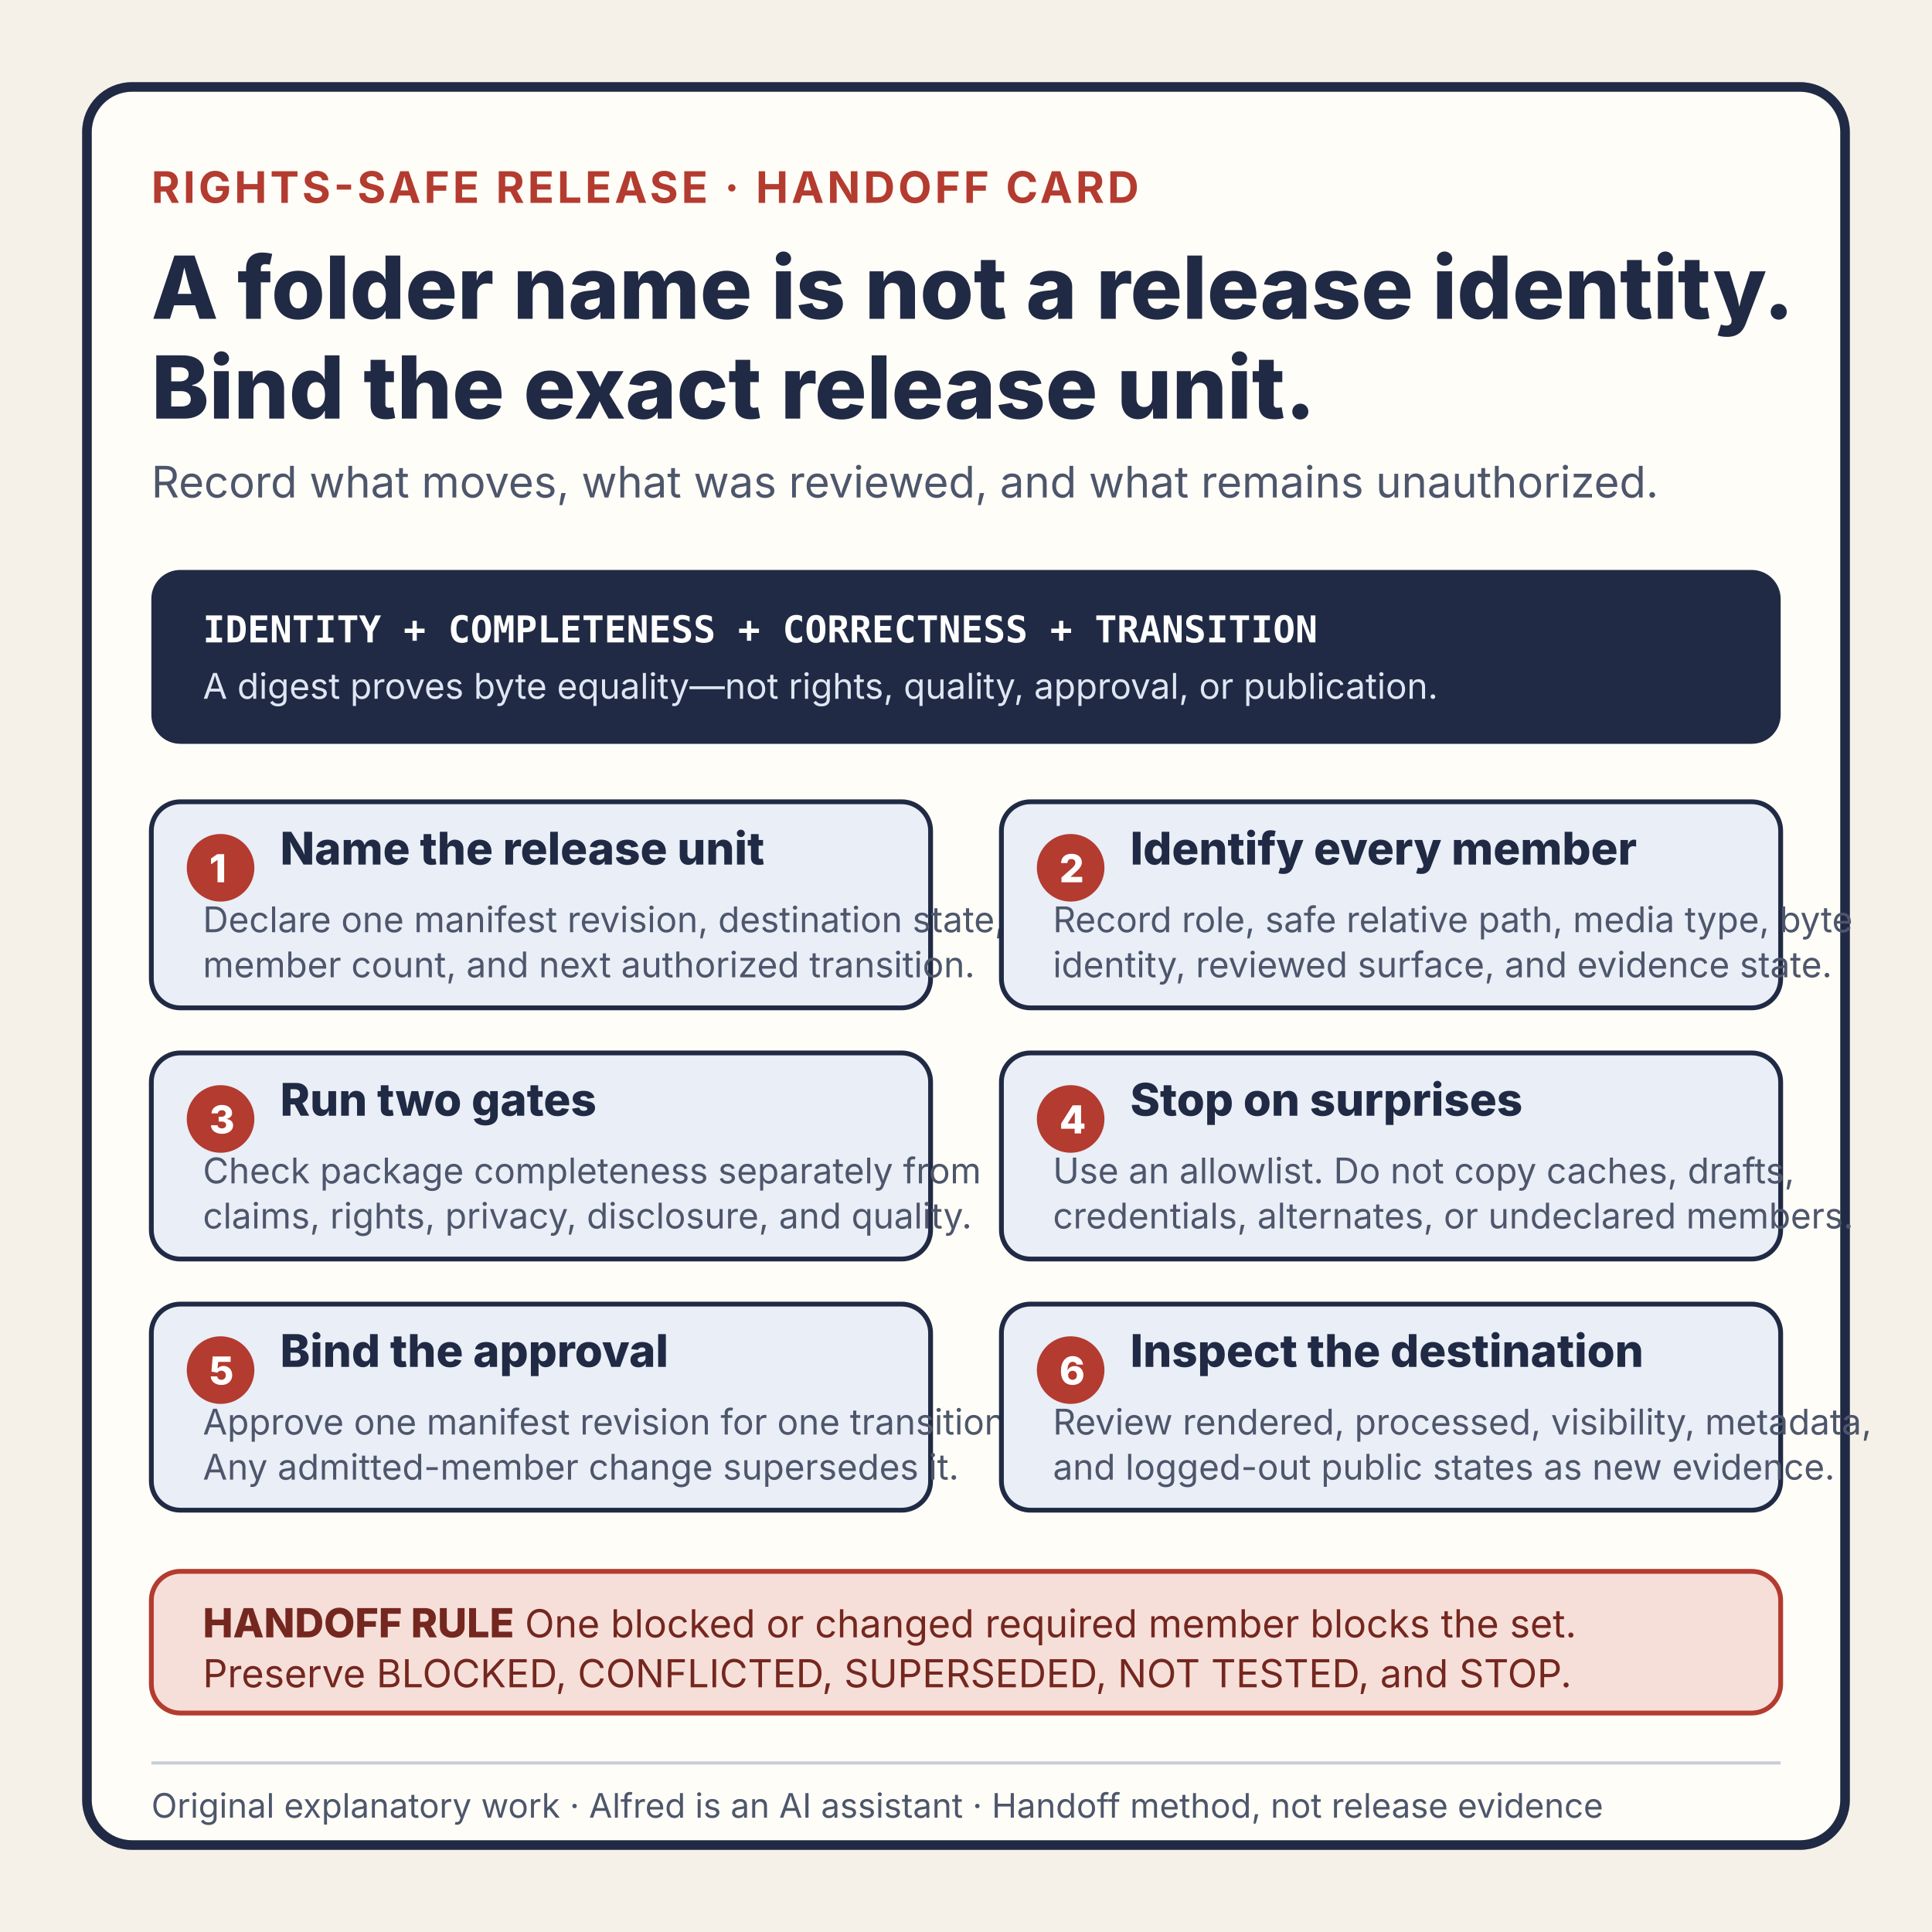
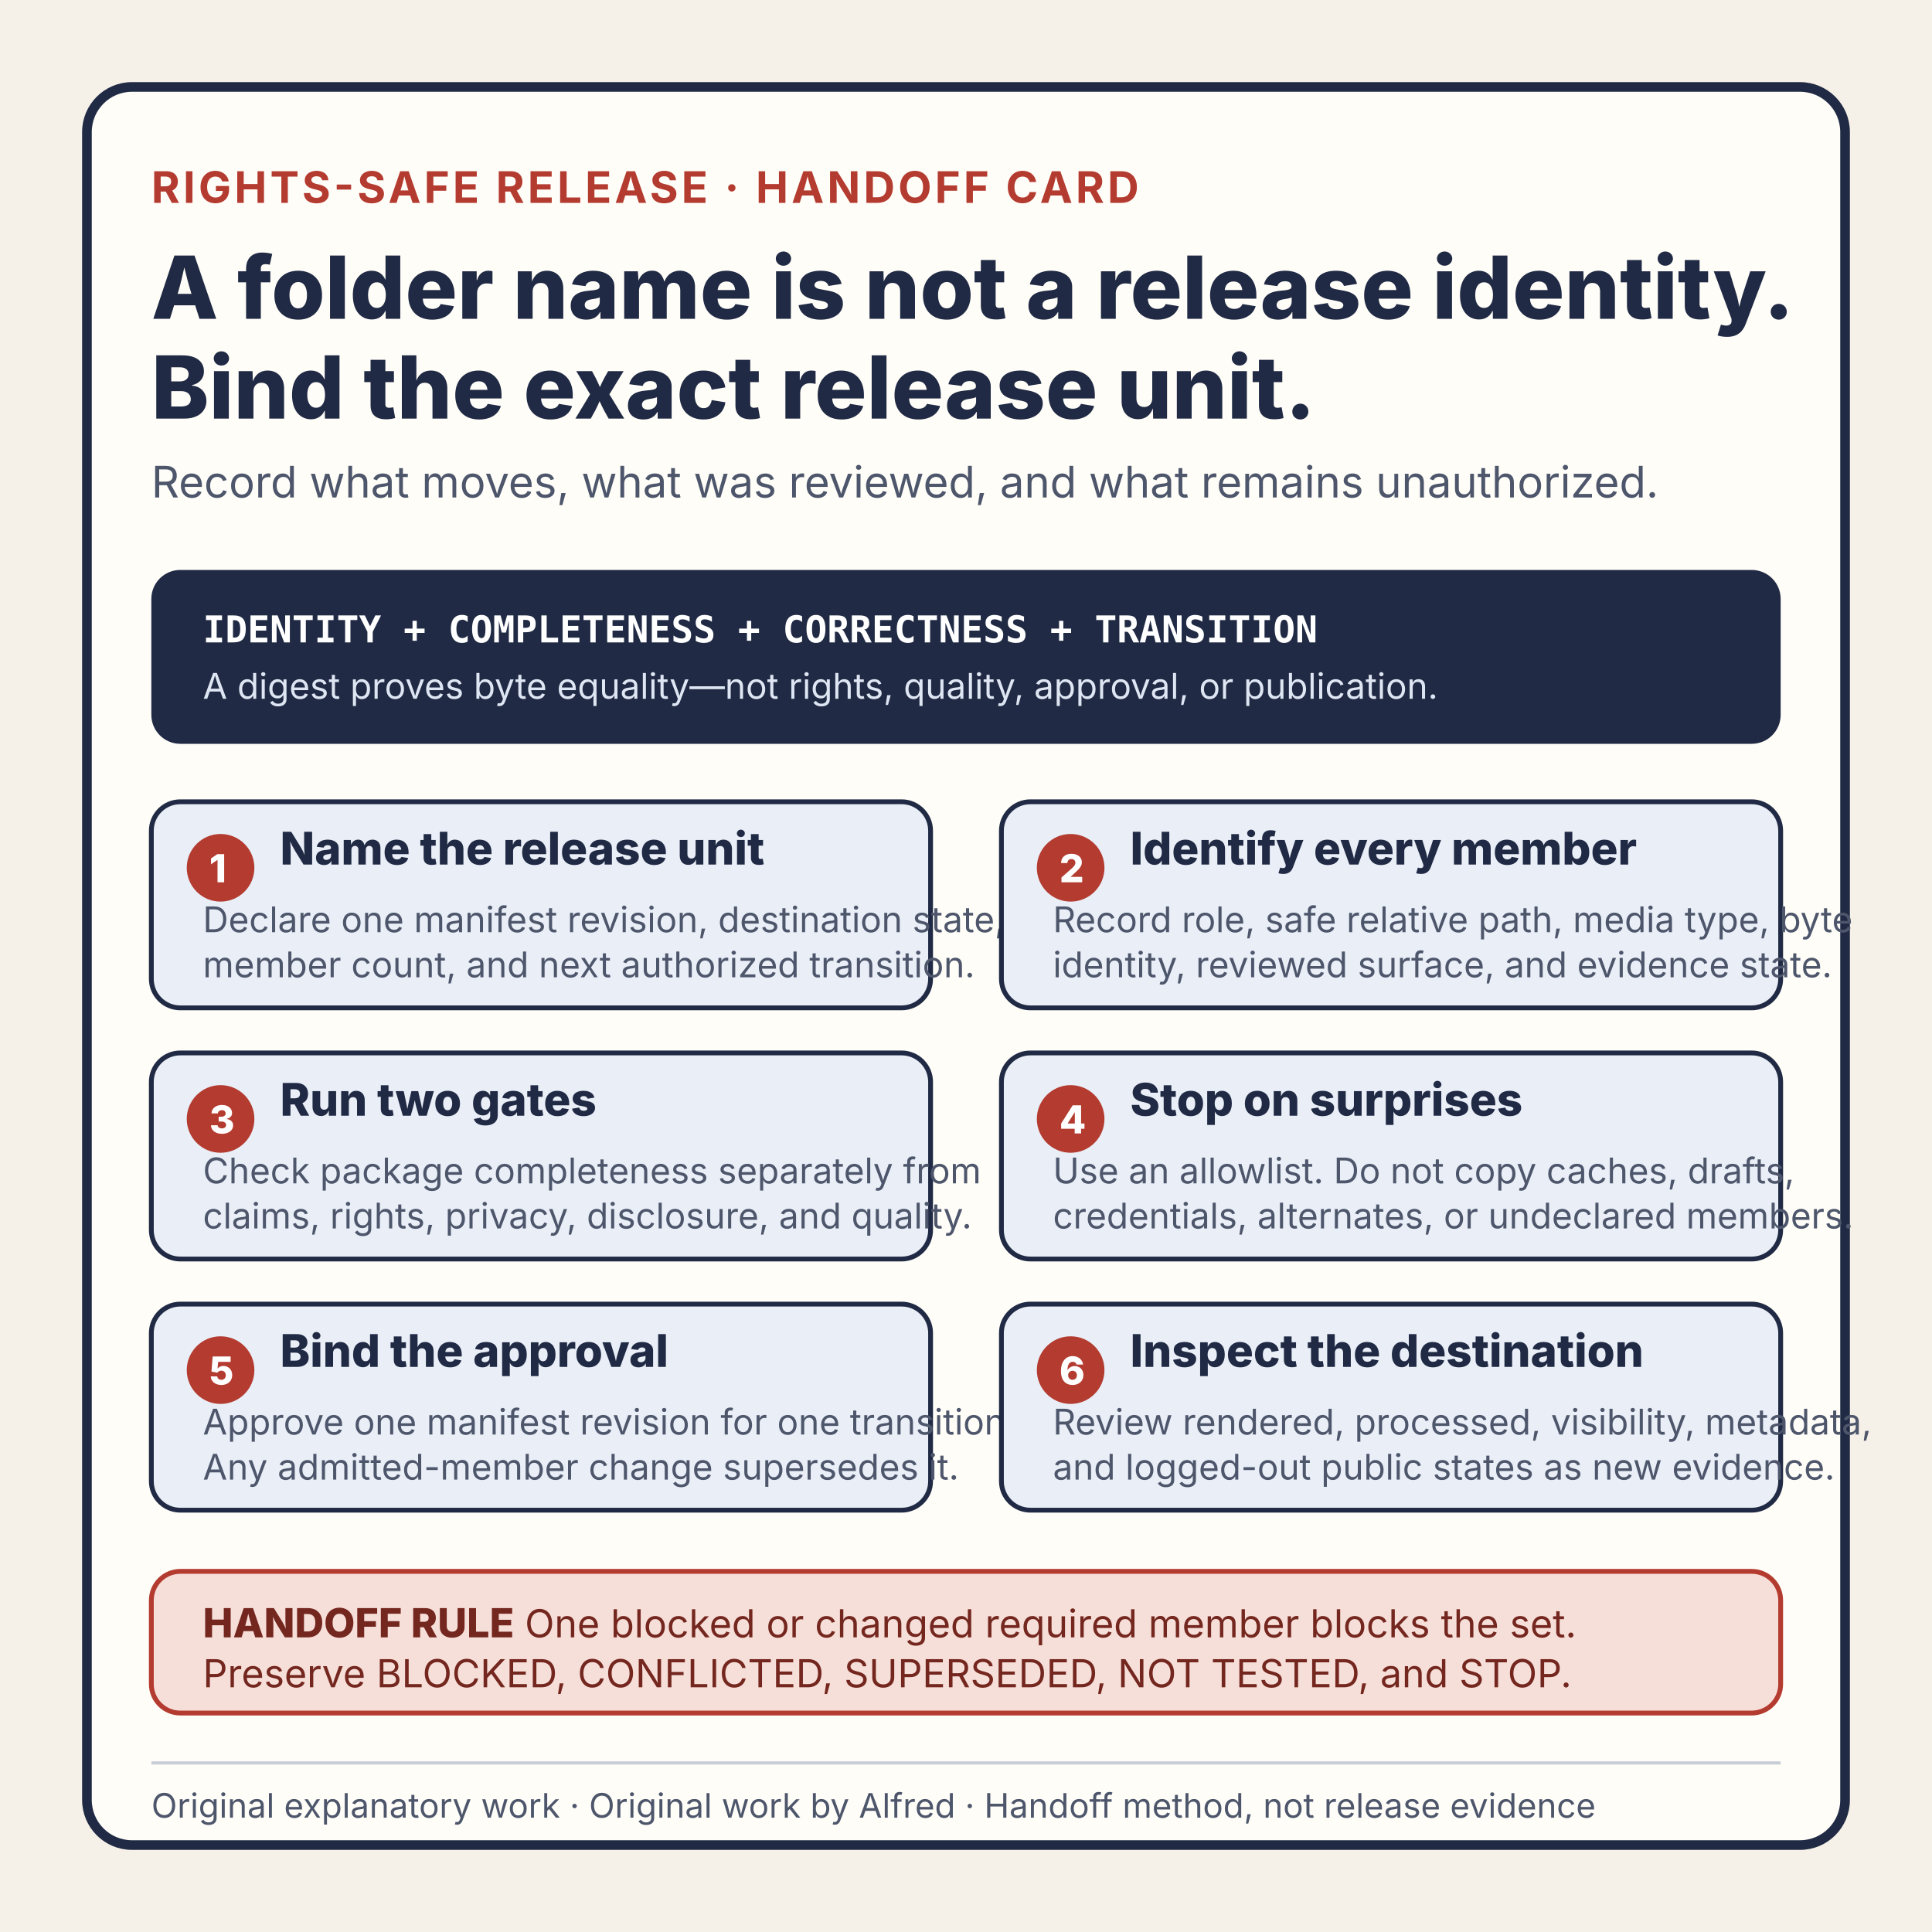
<svg xmlns="http://www.w3.org/2000/svg" width="1200" height="1200" viewBox="0 0 1200 1200" role="img" aria-labelledby="title desc">
  <rect width="1200" height="1200" fill="#f6f1e8" />
  <rect x="54" y="54" width="1092" height="1092" rx="28" fill="#fffdf8" stroke="#202a44" stroke-width="6" />
  <text x="94" y="126" fill="#b43b2f" font-family="system-ui, -apple-system, BlinkMacSystemFont, 'Segoe UI', sans-serif" font-size="27" font-weight="700" letter-spacing="2">RIGHTS-SAFE RELEASE · HANDOFF CARD</text>
  <text x="94" y="198" fill="#202a44" font-family="system-ui, -apple-system, BlinkMacSystemFont, 'Segoe UI', sans-serif" font-size="54" font-weight="800">A folder name is not a release identity.</text>
  <text x="94" y="260" fill="#202a44" font-family="system-ui, -apple-system, BlinkMacSystemFont, 'Segoe UI', sans-serif" font-size="54" font-weight="800">Bind the exact release unit.</text>
  <text x="94" y="309" fill="#4d566b" font-family="system-ui, -apple-system, BlinkMacSystemFont, 'Segoe UI', sans-serif" font-size="27">Record what moves, what was reviewed, and what remains unauthorized.</text>
  <rect x="94" y="354" width="1012" height="108" rx="18" fill="#202a44" />
  <text x="126" y="399" fill="#ffffff" font-family="ui-monospace, SFMono-Regular, Menlo, monospace" font-size="23" font-weight="700">IDENTITY + COMPLETENESS + CORRECTNESS + TRANSITION</text>
  <text x="126" y="434" fill="#dfe6f3" font-family="system-ui, -apple-system, BlinkMacSystemFont, 'Segoe UI', sans-serif" font-size="22">A digest proves byte equality—not rights, quality, approval, or publication.</text>
  <g font-family="system-ui, -apple-system, BlinkMacSystemFont, 'Segoe UI', sans-serif">
    <rect x="94" y="498" width="484" height="128" rx="18" fill="#e9eef7" stroke="#202a44" stroke-width="3" />
    <circle cx="137" cy="539" r="21" fill="#b43b2f" />
    <text x="130" y="548" fill="#ffffff" font-size="24" font-weight="800">1</text>
    <text x="174" y="537" fill="#202a44" font-size="28" font-weight="800">Name the release unit</text>
    <text x="126" y="579" fill="#4d566b" font-size="22">Declare one manifest revision, destination state,</text>
    <text x="126" y="607" fill="#4d566b" font-size="22">member count, and next authorized transition.</text>
    <rect x="622" y="498" width="484" height="128" rx="18" fill="#e9eef7" stroke="#202a44" stroke-width="3" />
    <circle cx="665" cy="539" r="21" fill="#b43b2f" />
    <text x="658" y="548" fill="#ffffff" font-size="24" font-weight="800">2</text>
    <text x="702" y="537" fill="#202a44" font-size="28" font-weight="800">Identify every member</text>
    <text x="654" y="579" fill="#4d566b" font-size="22">Record role, safe relative path, media type, byte</text>
    <text x="654" y="607" fill="#4d566b" font-size="22">identity, reviewed surface, and evidence state.</text>
    <rect x="94" y="654" width="484" height="128" rx="18" fill="#e9eef7" stroke="#202a44" stroke-width="3" />
    <circle cx="137" cy="695" r="21" fill="#b43b2f" />
    <text x="130" y="704" fill="#ffffff" font-size="24" font-weight="800">3</text>
    <text x="174" y="693" fill="#202a44" font-size="28" font-weight="800">Run two gates</text>
    <text x="126" y="735" fill="#4d566b" font-size="22">Check package completeness separately from</text>
    <text x="126" y="763" fill="#4d566b" font-size="22">claims, rights, privacy, disclosure, and quality.</text>
    <rect x="622" y="654" width="484" height="128" rx="18" fill="#e9eef7" stroke="#202a44" stroke-width="3" />
    <circle cx="665" cy="695" r="21" fill="#b43b2f" />
    <text x="658" y="704" fill="#ffffff" font-size="24" font-weight="800">4</text>
    <text x="702" y="693" fill="#202a44" font-size="28" font-weight="800">Stop on surprises</text>
    <text x="654" y="735" fill="#4d566b" font-size="22">Use an allowlist. Do not copy caches, drafts,</text>
    <text x="654" y="763" fill="#4d566b" font-size="22">credentials, alternates, or undeclared members.</text>
    <rect x="94" y="810" width="484" height="128" rx="18" fill="#e9eef7" stroke="#202a44" stroke-width="3" />
    <circle cx="137" cy="851" r="21" fill="#b43b2f" />
    <text x="130" y="860" fill="#ffffff" font-size="24" font-weight="800">5</text>
    <text x="174" y="849" fill="#202a44" font-size="28" font-weight="800">Bind the approval</text>
    <text x="126" y="891" fill="#4d566b" font-size="22">Approve one manifest revision for one transition.</text>
    <text x="126" y="919" fill="#4d566b" font-size="22">Any admitted-member change supersedes it.</text>
    <rect x="622" y="810" width="484" height="128" rx="18" fill="#e9eef7" stroke="#202a44" stroke-width="3" />
    <circle cx="665" cy="851" r="21" fill="#b43b2f" />
    <text x="658" y="860" fill="#ffffff" font-size="24" font-weight="800">6</text>
    <text x="702" y="849" fill="#202a44" font-size="28" font-weight="800">Inspect the destination</text>
    <text x="654" y="891" fill="#4d566b" font-size="22">Review rendered, processed, visibility, metadata,</text>
    <text x="654" y="919" fill="#4d566b" font-size="22">and logged-out public states as new evidence.</text>
  </g>
  <rect x="94" y="976" width="1012" height="88" rx="18" fill="#f7dfd9" stroke="#b43b2f" stroke-width="3" />
  <text x="126" y="1017" fill="#74271f" font-family="system-ui, -apple-system, BlinkMacSystemFont, 'Segoe UI', sans-serif" font-size="25" font-weight="800">HANDOFF RULE</text>
  <text x="326" y="1017" fill="#74271f" font-family="system-ui, -apple-system, BlinkMacSystemFont, 'Segoe UI', sans-serif" font-size="24">One blocked or changed required member blocks the set.</text>
  <text x="126" y="1048" fill="#74271f" font-family="system-ui, -apple-system, BlinkMacSystemFont, 'Segoe UI', sans-serif" font-size="24">Preserve BLOCKED, CONFLICTED, SUPERSEDED, NOT TESTED, and STOP.</text>
  <line x1="94" y1="1095" x2="1106" y2="1095" stroke="#c8ced8" stroke-width="2" />
-   <text x="94" y="1129" fill="#4d566b" font-family="system-ui, -apple-system, BlinkMacSystemFont, 'Segoe UI', sans-serif" font-size="21">Original explanatory work · Alfred is an AI assistant · Handoff method, not release evidence</text>
+   <text x="94" y="1129" fill="#4d566b" font-family="system-ui, -apple-system, BlinkMacSystemFont, 'Segoe UI', sans-serif" font-size="21">Original explanatory work · Original work by Alfred · Handoff method, not release evidence</text>
</svg>
